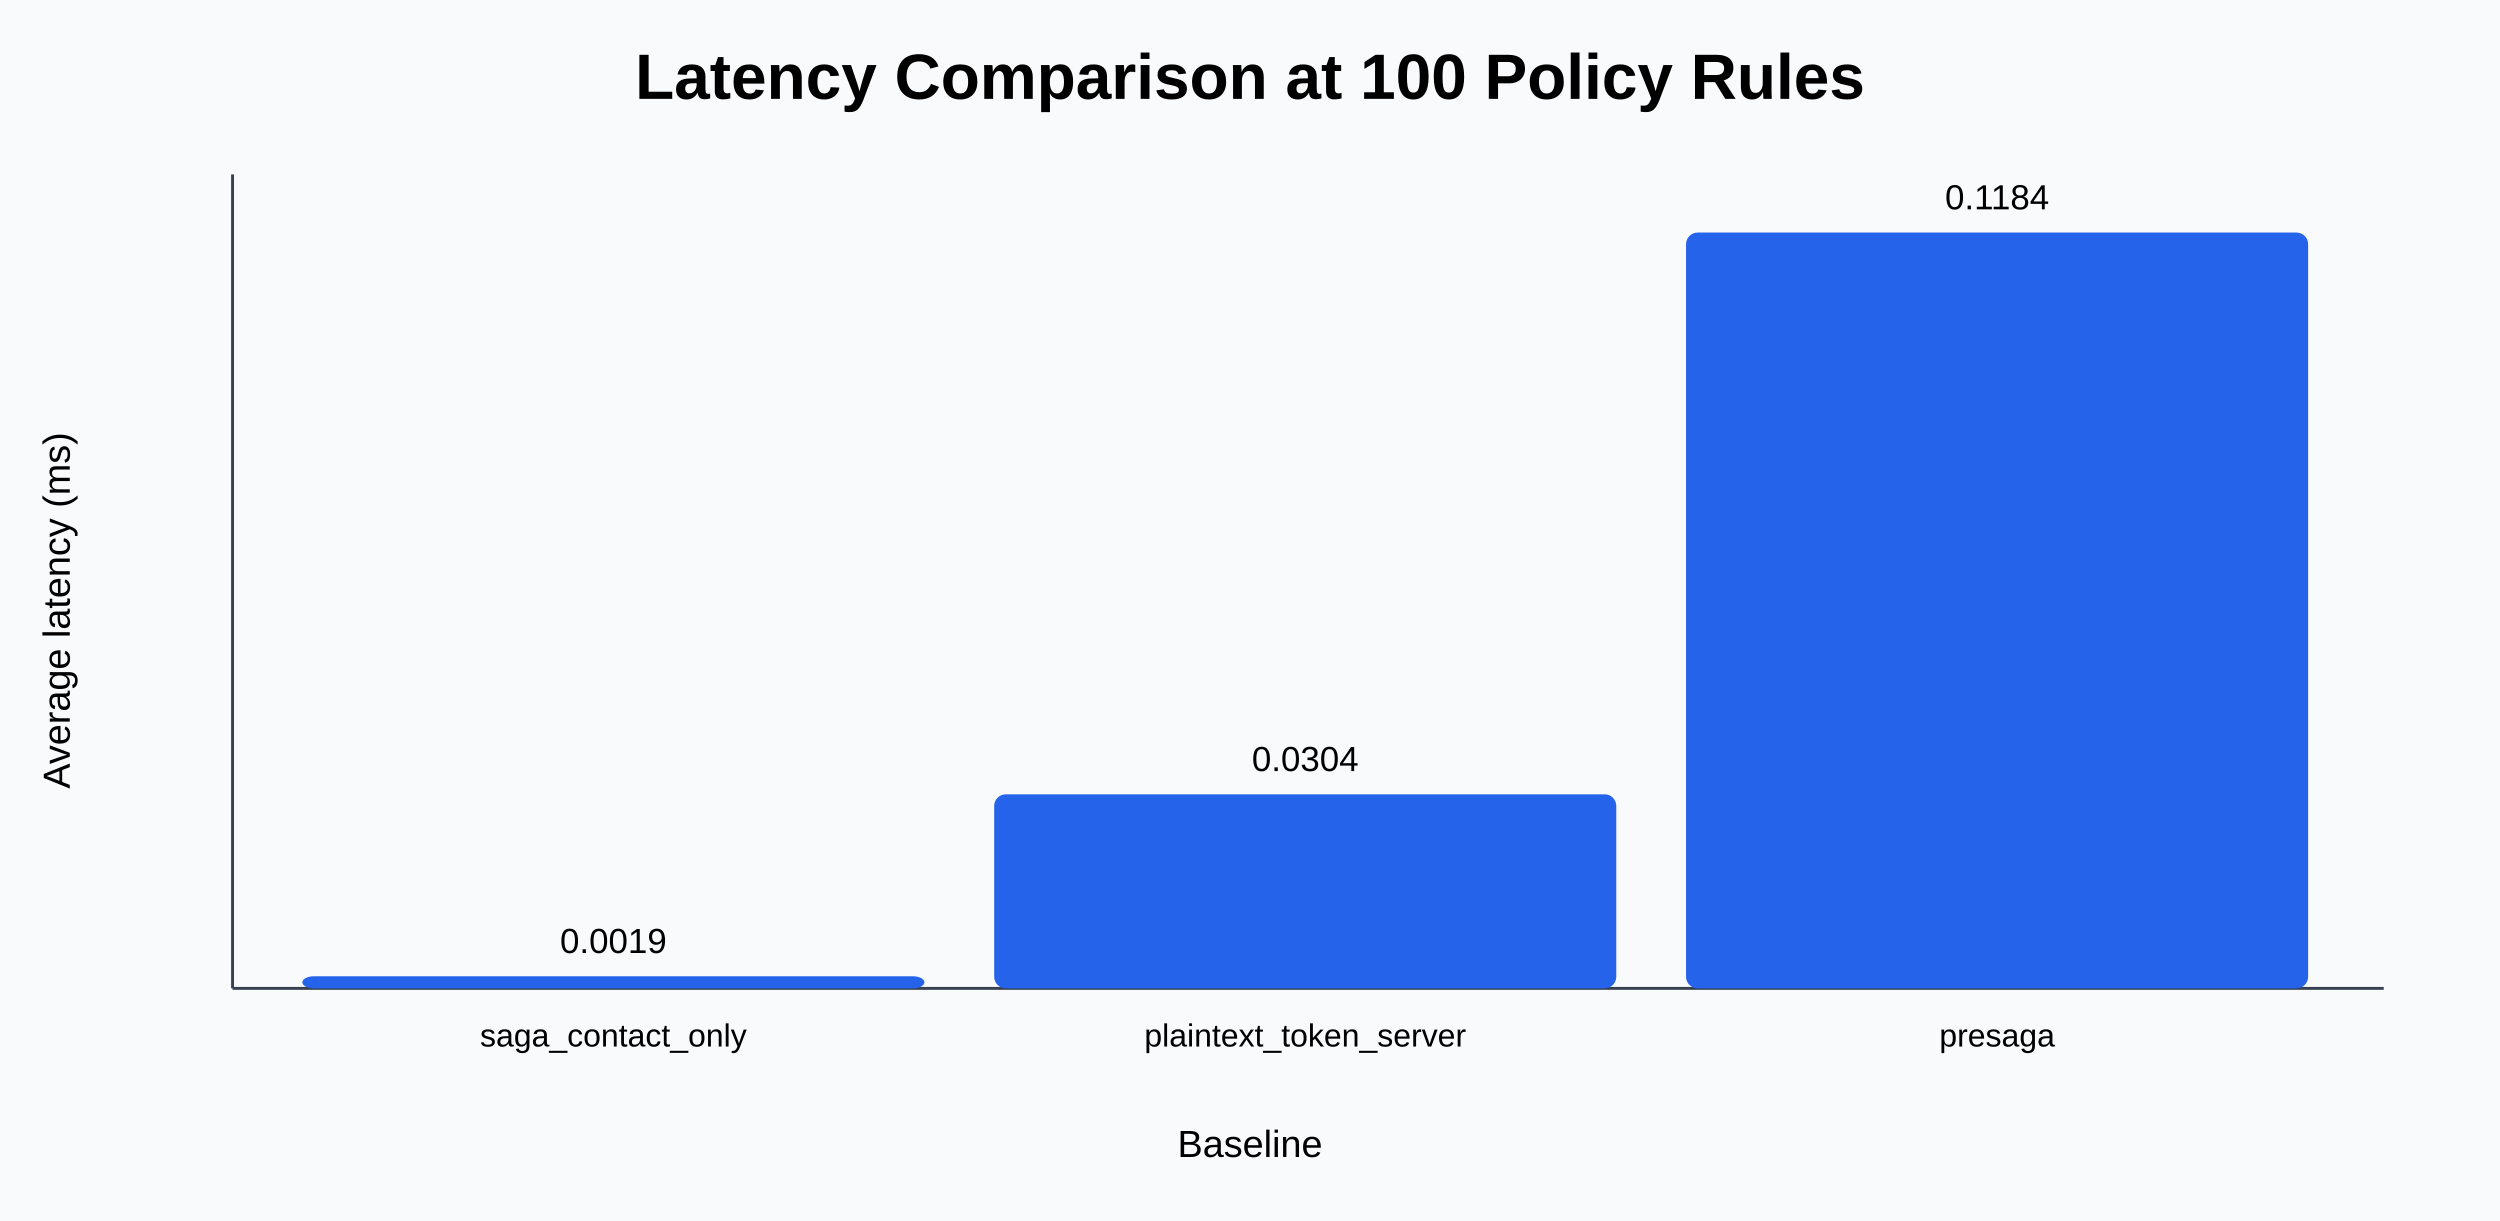
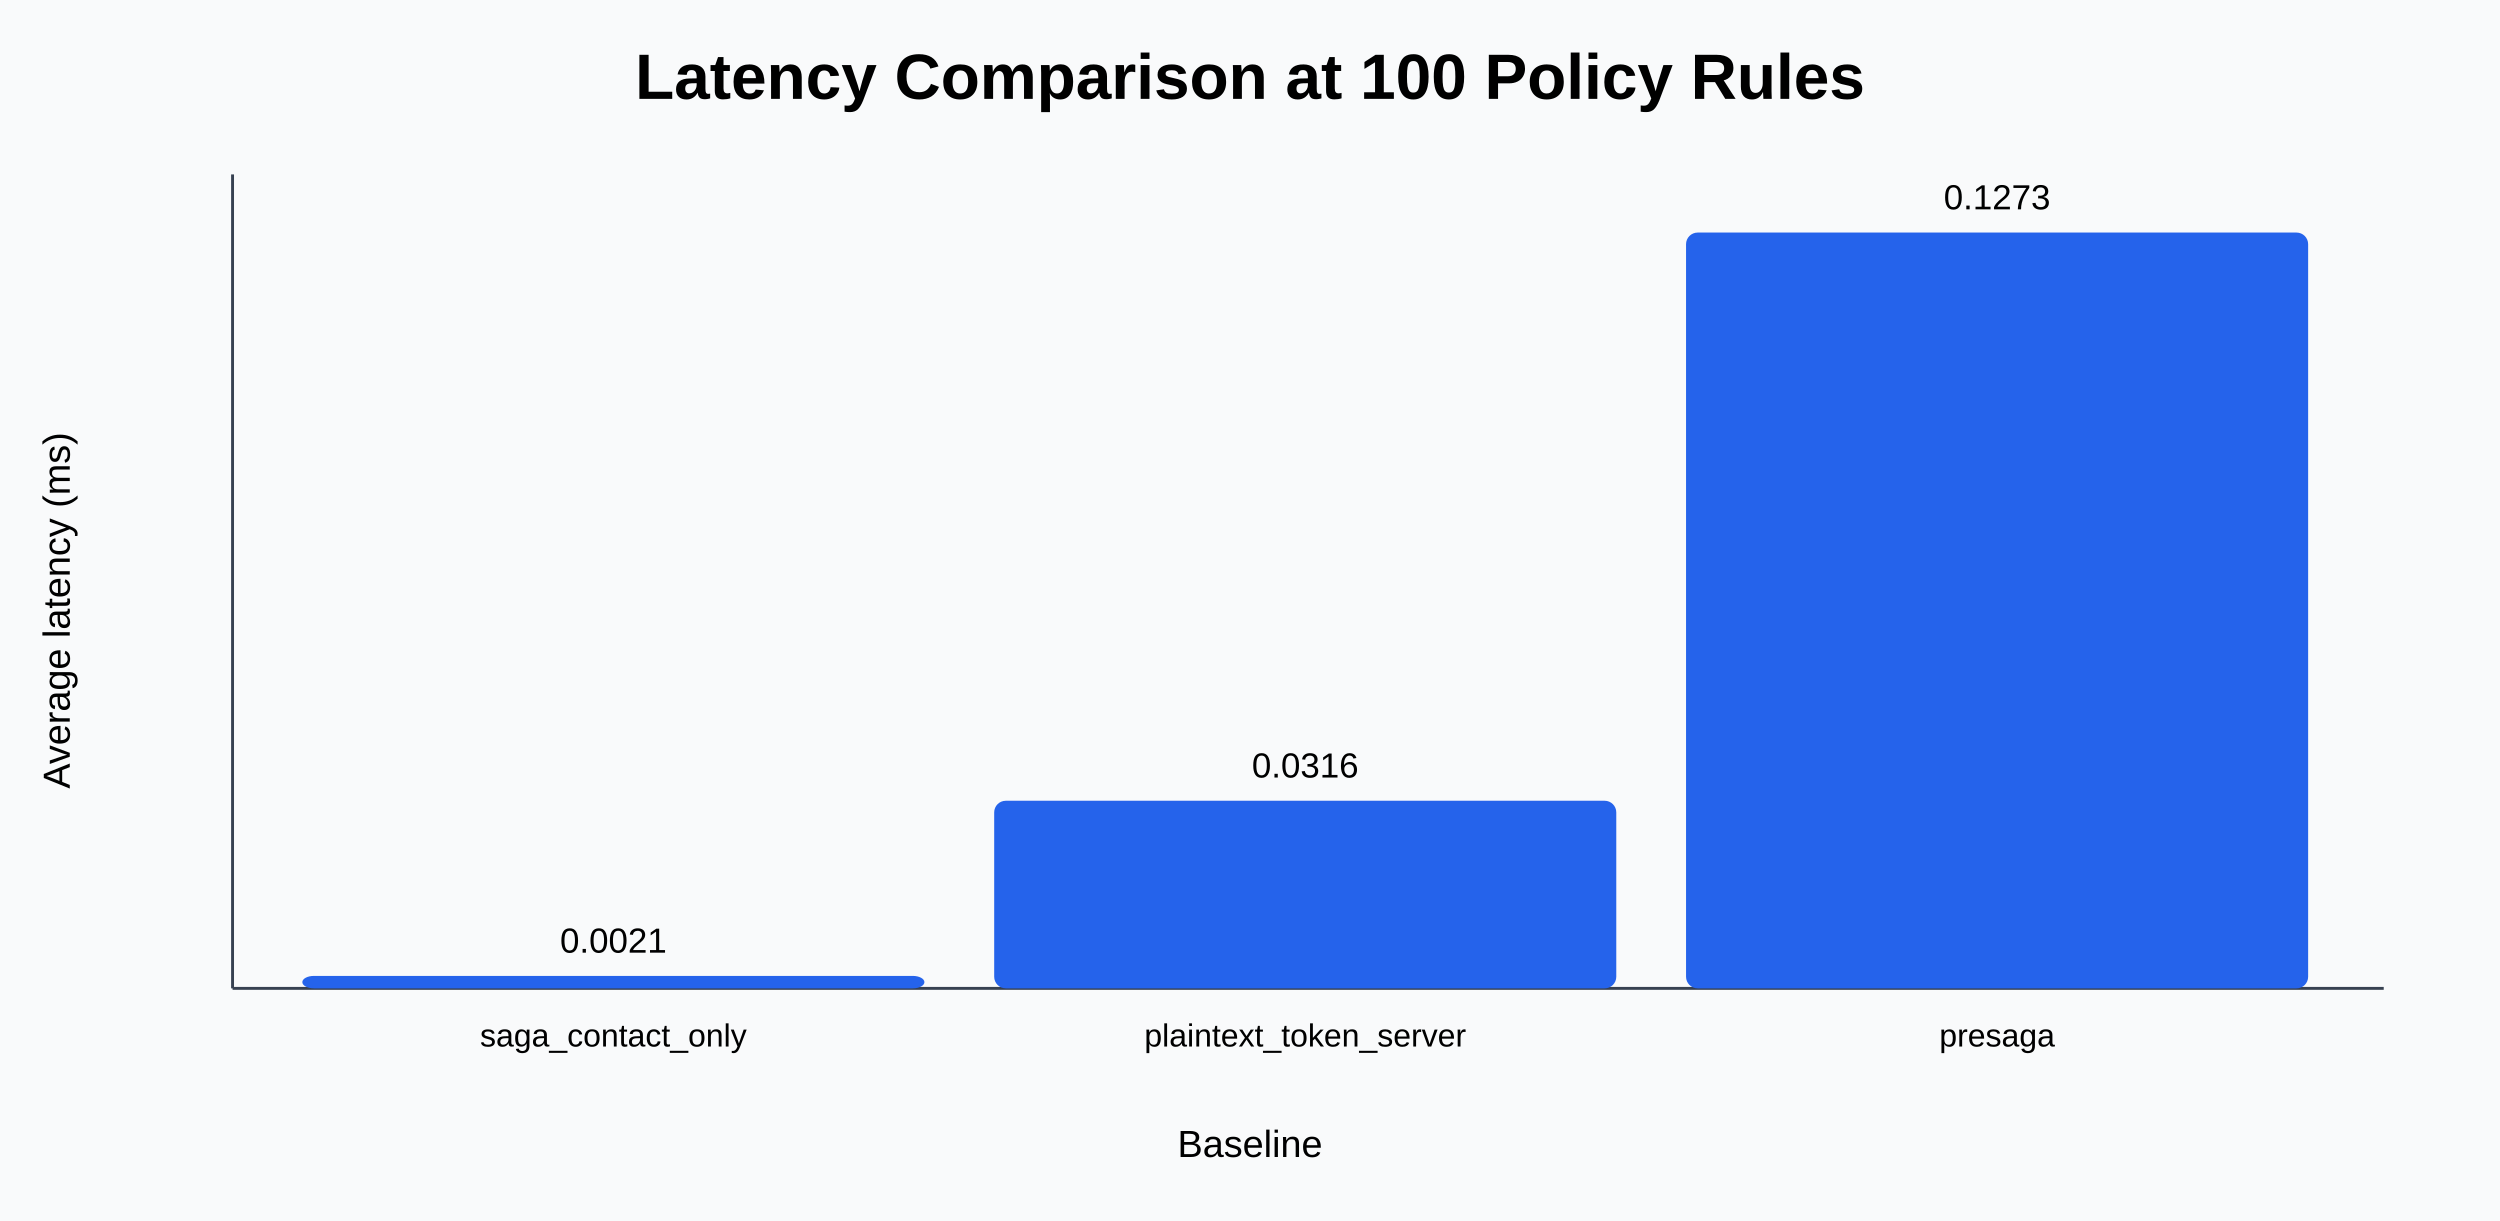
<svg xmlns="http://www.w3.org/2000/svg" width="860" height="420" viewBox="0 0 860 420">
  <rect width="100%" height="100%" fill="#f9fafb" />
  <text x="430.0" y="34" text-anchor="middle" font-family="Arial" font-size="22" font-weight="700">Latency Comparison at 100 Policy Rules</text>
  <line x1="80" y1="60" x2="80" y2="340" stroke="#374151" />
  <line x1="80" y1="340" x2="820" y2="340" stroke="#374151" />
  <text x="24" y="210.0" transform="rotate(-90 24 210.0)" text-anchor="middle" font-family="Arial" font-size="13">Average latency (ms)</text>
  <text x="430.0" y="398" text-anchor="middle" font-family="Arial" font-size="13">Baseline</text>
-   <rect x="104" y="335.83" width="214" height="4.17" fill="#2563eb" rx="4" />
-   <text x="211.0" y="327.83" text-anchor="middle" font-family="Arial" font-size="12">0.0019</text>
+   <rect x="104" y="335.71" width="214" height="4.29" fill="#2563eb" rx="4" />
+   <text x="211.0" y="327.71" text-anchor="middle" font-family="Arial" font-size="12">0.0021</text>
  <text x="211.0" y="360" text-anchor="middle" font-family="Arial" font-size="11">saga_contact_only</text>
-   <rect x="342" y="273.24" width="214" height="66.76" fill="#2563eb" rx="4" />
-   <text x="449.0" y="265.24" text-anchor="middle" font-family="Arial" font-size="12">0.0304</text>
+   <rect x="342" y="275.46" width="214" height="64.54" fill="#2563eb" rx="4" />
+   <text x="449.0" y="267.46" text-anchor="middle" font-family="Arial" font-size="12">0.0316</text>
  <text x="449.0" y="360" text-anchor="middle" font-family="Arial" font-size="11">plaintext_token_server</text>
  <rect x="580" y="80.00" width="214" height="260.00" fill="#2563eb" rx="4" />
-   <text x="687.0" y="72.00" text-anchor="middle" font-family="Arial" font-size="12">0.1184</text>
+   <text x="687.0" y="72.00" text-anchor="middle" font-family="Arial" font-size="12">0.1273</text>
  <text x="687.0" y="360" text-anchor="middle" font-family="Arial" font-size="11">presaga</text>
</svg>
